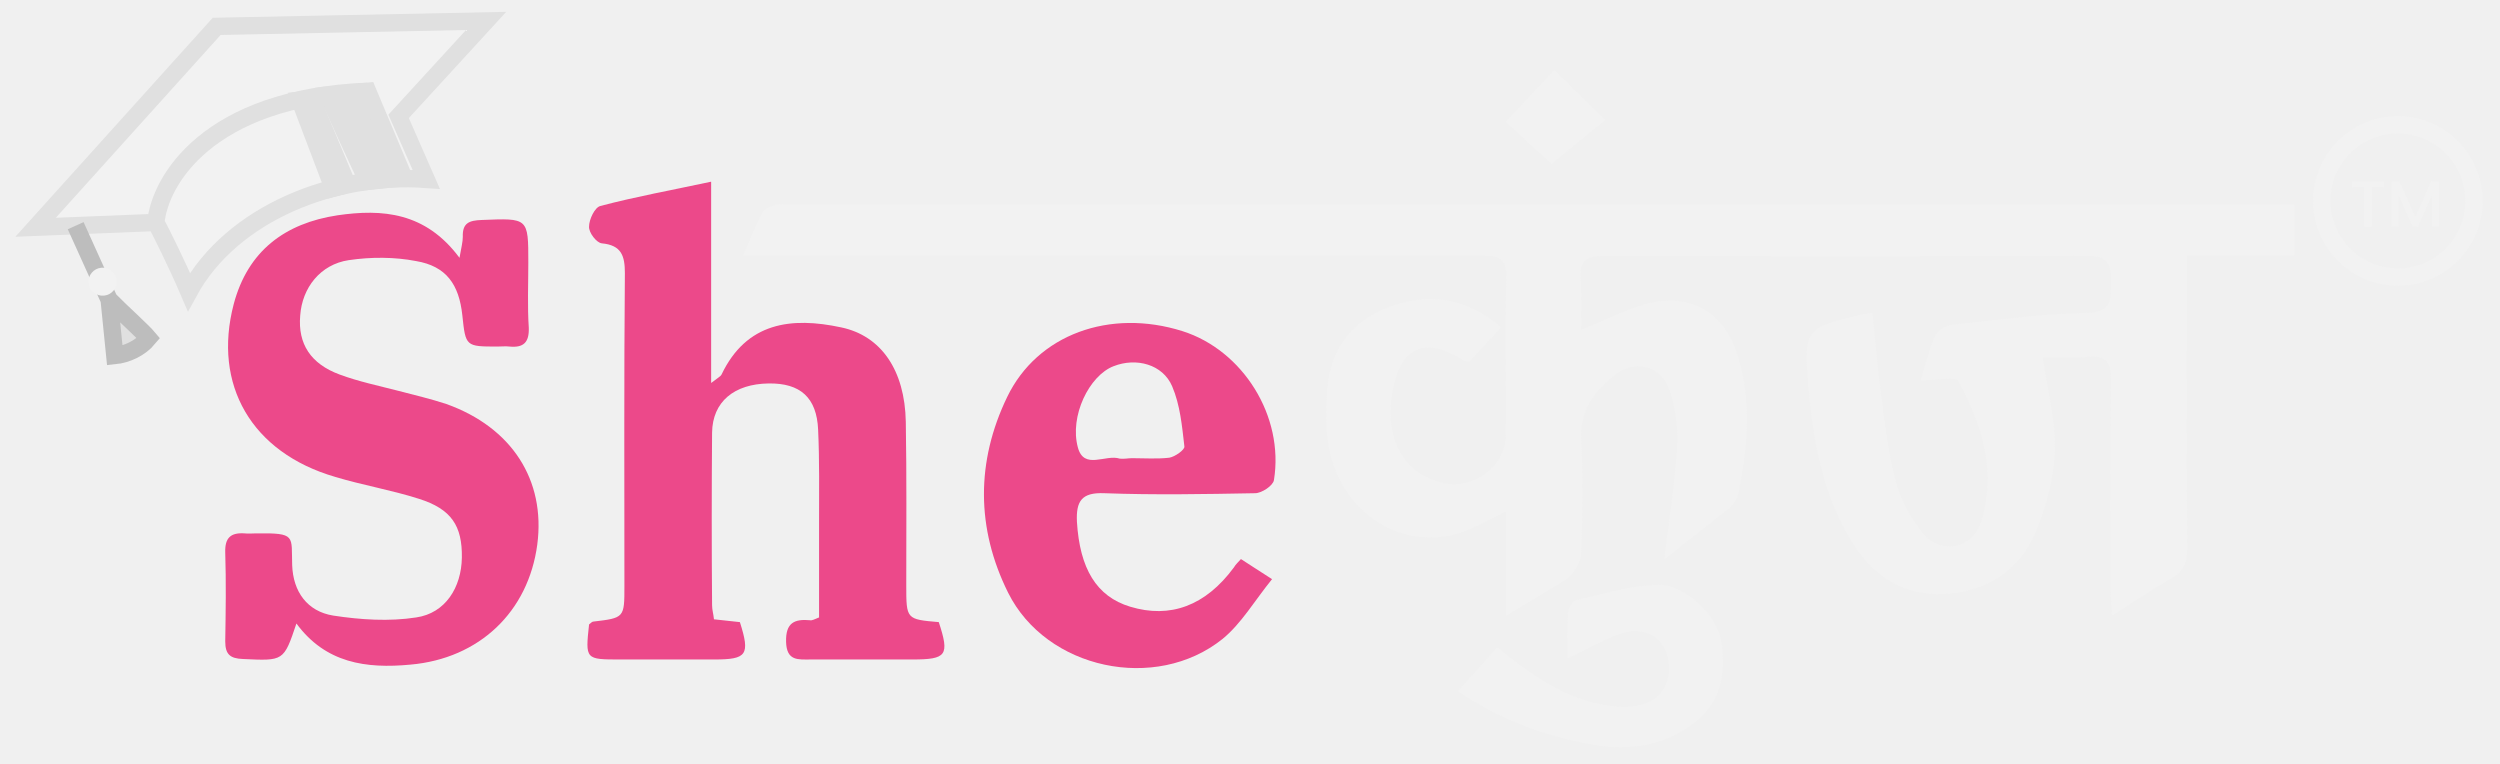
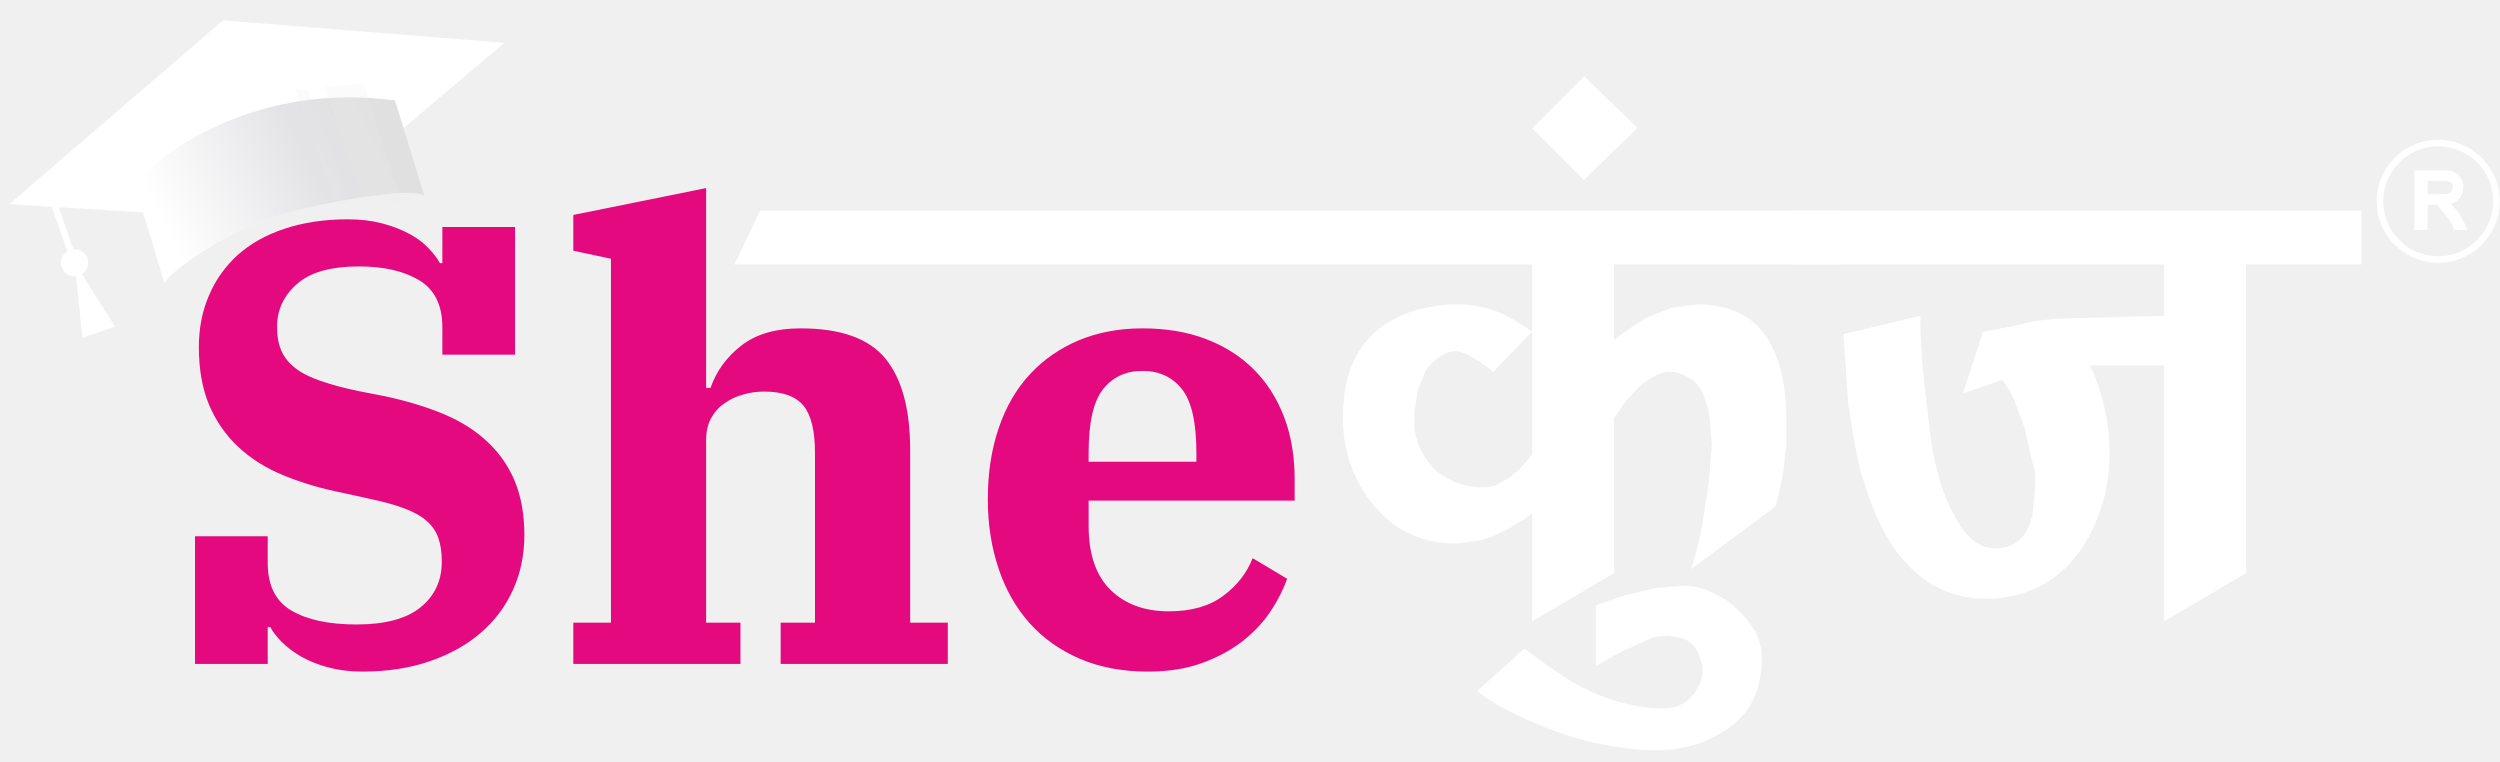
- <svg xmlns="http://www.w3.org/2000/svg" width="144" height="44" viewBox="0 0 144 44" fill="none">
-   <path d="M12.481 1.519L2.049 13.091L8.978 12.813C9.315 13.456 10.168 15.156 10.88 16.816C13.368 12.245 19.325 9.954 24.552 10.331L22.96 6.703L28.001 1.205L12.481 1.519Z" fill="#F2F2F2" />
-   <path d="M8.978 12.813C9.315 13.456 10.168 15.156 10.88 16.816C13.368 12.245 19.325 9.954 24.552 10.331L22.96 6.703L28.001 1.205L12.481 1.519L2.049 13.091L8.978 12.813ZM8.978 12.813C9.195 10.449 11.939 5.627 21.178 5.257" stroke="#E0E0E0" />
-   <path d="M21.179 5.257L18.883 5.483C19.463 6.733 20.628 9.316 21.179 10.451C21.936 10.377 22.902 10.258 23.263 10.223L21.179 5.257Z" fill="#E0E0E0" stroke="#E0E0E0" />
-   <path d="M17.951 5.711L17.275 5.777L19.195 10.841L20.005 10.626L17.951 5.711Z" fill="#636670" stroke="#E0E0E0" />
-   <path d="M6.612 20.482L6.289 17.269C6.946 17.925 8.246 19.104 8.557 19.479C8.07 20.067 7.287 20.415 6.612 20.482Z" fill="#E0E0E0" />
-   <path d="M4.359 12.999L6.289 17.269M6.289 17.269L6.612 20.482C7.287 20.415 8.07 20.067 8.557 19.479C8.246 19.104 6.946 17.925 6.289 17.269Z" stroke="#BDBDBD" />
-   <ellipse rx="0.814" ry="0.807" transform="matrix(0.995171 -0.0981545 0.0999408 0.994993 5.91065 16.2252)" fill="#F2F2F2" />
-   <path d="M86.762 35.457C86.762 33.305 86.762 31.449 86.762 29.458C85.649 29.969 84.726 30.561 83.721 30.803C80.111 31.637 76.826 29.027 76.445 25.073C76.364 24.32 76.391 23.539 76.418 22.786C76.527 20.5 77.504 18.751 79.703 17.809C82.147 16.76 84.508 17.137 86.463 18.858C85.839 19.531 85.214 20.203 84.617 20.849C84.427 20.795 84.319 20.768 84.264 20.742C82.038 19.343 80.626 19.988 80.192 22.652C79.758 25.342 80.844 27.252 83.097 27.817C84.862 28.247 86.735 26.848 86.735 25.046C86.762 22.033 86.68 19.047 86.762 16.034C86.816 14.742 86.165 14.716 85.187 14.716C73.704 14.742 62.22 14.716 50.709 14.716C48.13 14.716 45.578 14.716 42.809 14.716C43.216 13.774 43.514 12.994 43.922 12.241C44.03 12.025 44.383 11.864 44.655 11.81C44.953 11.729 45.279 11.783 45.605 11.783C73.921 11.783 102.236 11.783 130.552 11.783C131.041 11.783 131.53 11.783 132.154 11.783C132.154 12.725 132.154 13.586 132.154 14.716C130.172 14.716 128.136 14.716 125.964 14.716C125.964 15.899 125.964 16.814 125.964 17.755C125.964 22.383 125.937 26.983 125.991 31.61C125.991 32.417 125.747 32.928 125.041 33.332C123.955 33.951 122.896 34.677 121.648 35.457C121.62 34.812 121.566 34.327 121.566 33.843C121.566 29.861 121.539 25.853 121.593 21.872C121.593 20.876 121.322 20.473 120.29 20.553C119.394 20.634 118.498 20.58 117.657 20.58C117.928 22.463 118.417 24.212 118.363 25.961C118.308 27.575 117.847 29.243 117.222 30.722C116.272 32.901 114.399 34.085 111.983 34.22C109.594 34.327 107.829 33.144 106.634 31.153C104.978 28.436 104.435 25.396 104.164 22.302C103.892 18.912 103.947 18.912 107.259 18.105C107.395 18.078 107.53 18.051 107.856 18.024C108.019 19.666 108.155 21.28 108.372 22.894C108.589 24.535 108.779 26.203 109.214 27.79C109.512 28.839 110.082 29.888 110.761 30.722C111.793 31.96 113.612 31.61 114.1 30.077C115.023 27.198 114.182 24.481 112.797 21.952C112.634 21.656 111.467 21.925 110.625 21.925C110.897 21.064 111.087 20.177 111.467 19.343C111.603 19.02 112.118 18.724 112.499 18.697C115.05 18.428 117.602 18.078 120.154 18.024C121.648 17.998 121.566 17.271 121.593 16.249C121.62 15.227 121.43 14.716 120.209 14.742C110.924 14.769 101.666 14.769 92.382 14.742C91.404 14.742 90.97 15.011 91.051 16.034C91.106 17.002 91.078 17.971 91.078 18.993C92.517 18.428 93.793 17.729 95.124 17.433C97.404 16.922 99.25 18.024 100.01 20.23C100.933 22.948 100.689 25.718 100.119 28.463C100.065 28.732 99.847 29.054 99.63 29.243C98.409 30.238 97.16 31.18 95.857 32.229C96.128 30.023 96.454 27.978 96.59 25.907C96.671 24.804 96.535 23.647 96.21 22.598C95.721 21.011 94.146 20.634 92.87 21.71C91.784 22.625 90.997 23.674 91.078 25.261C91.187 27.44 91.16 29.646 91.078 31.852C91.051 32.363 90.671 33.009 90.264 33.332C89.205 34.031 88.065 34.65 86.762 35.457Z" fill="#F2F2F2" />
-   <path d="M47.178 35.565C47.178 33.789 47.178 31.96 47.178 30.131C47.178 28.328 47.206 26.552 47.124 24.75C47.043 22.894 46.093 22.06 44.274 22.087C42.292 22.114 41.043 23.136 41.016 24.912C40.989 28.221 40.989 31.556 41.016 34.865C41.016 35.134 41.097 35.377 41.124 35.672C41.667 35.726 42.156 35.78 42.618 35.834C43.215 37.717 43.025 37.986 41.152 37.986C39.333 37.986 37.541 37.986 35.722 37.986C33.713 37.986 33.713 37.986 33.93 35.968C34.012 35.914 34.066 35.834 34.147 35.807C35.966 35.592 35.966 35.592 35.966 33.762C35.966 27.763 35.939 21.764 35.993 15.738C35.993 14.742 35.803 14.124 34.663 14.016C34.364 13.989 33.903 13.397 33.93 13.048C33.93 12.644 34.256 11.945 34.582 11.864C36.618 11.326 38.708 10.949 40.962 10.465C40.962 14.312 40.962 18.051 40.962 22.06C41.342 21.764 41.505 21.683 41.559 21.576C42.998 18.563 45.577 18.24 48.455 18.858C50.762 19.343 52.12 21.334 52.174 24.293C52.228 27.44 52.201 30.561 52.201 33.709C52.201 35.672 52.201 35.672 54.074 35.834C54.699 37.744 54.536 37.986 52.554 37.986C50.599 37.986 48.672 37.986 46.717 37.986C45.984 37.986 45.305 38.094 45.278 36.964C45.251 35.861 45.767 35.645 46.663 35.726C46.771 35.753 46.907 35.672 47.178 35.565Z" fill="#EC498A" />
-   <path d="M26.467 14.85C26.576 14.231 26.657 13.935 26.657 13.639C26.63 12.832 27.037 12.698 27.743 12.671C30.431 12.563 30.431 12.536 30.431 15.119C30.431 16.383 30.376 17.621 30.458 18.885C30.485 19.719 30.159 20.042 29.345 19.961C29.128 19.934 28.883 19.961 28.666 19.961C26.82 19.961 26.82 19.961 26.63 18.159C26.44 16.383 25.707 15.334 23.969 15.038C22.721 14.796 21.363 14.796 20.087 14.985C18.458 15.227 17.399 16.572 17.291 18.186C17.155 19.8 17.888 20.957 19.571 21.576C20.657 21.979 21.825 22.221 22.965 22.517C23.888 22.759 24.811 22.974 25.707 23.27C29.48 24.616 31.435 27.655 30.947 31.368C30.431 35.242 27.607 37.932 23.643 38.282C21.092 38.524 18.757 38.201 17.074 35.914C16.341 38.093 16.341 38.067 14.006 37.959C13.246 37.932 12.974 37.69 12.974 36.937C13.001 35.242 13.028 33.52 12.974 31.825C12.947 30.991 13.273 30.669 14.087 30.722C14.305 30.749 14.549 30.722 14.766 30.722C17.074 30.695 16.775 30.857 16.829 32.552C16.884 34.085 17.698 35.215 19.191 35.457C20.766 35.699 22.422 35.807 23.969 35.565C25.652 35.323 26.576 33.843 26.603 32.121C26.63 30.292 26.005 29.323 24.132 28.732C22.53 28.22 20.901 27.951 19.3 27.467C14.495 26.068 12.241 22.167 13.463 17.513C14.277 14.446 16.422 12.859 19.436 12.402C22.015 12.025 24.512 12.213 26.467 14.85Z" fill="#EC498A" />
-   <path d="M71.478 32.202C71.994 32.525 72.456 32.848 73.27 33.359C72.266 34.596 71.506 35.914 70.42 36.802C66.565 39.896 60.266 38.551 58.067 34.139C56.221 30.426 56.221 26.579 58.013 22.867C59.75 19.262 63.931 17.755 68.112 19.074C71.587 20.177 73.976 23.97 73.379 27.655C73.325 27.978 72.673 28.409 72.293 28.409C69.388 28.462 66.51 28.516 63.605 28.409C62.302 28.355 61.977 28.866 62.031 30.05C62.194 32.74 63.144 34.354 65.099 34.946C67.406 35.645 69.442 34.892 71.071 32.686C71.18 32.498 71.316 32.39 71.478 32.202ZM65.207 26.391C65.913 26.391 66.646 26.445 67.352 26.364C67.678 26.31 68.248 25.907 68.221 25.718C68.085 24.535 67.976 23.324 67.515 22.248C66.972 20.984 65.452 20.58 64.148 21.091C62.737 21.629 61.596 23.97 62.085 25.772C62.438 27.09 63.687 26.149 64.501 26.418C64.746 26.445 64.99 26.391 65.207 26.391Z" fill="#EC498A" />
-   <path d="M86.245 37.286C88.363 39.008 90.481 40.488 93.168 40.703C93.793 40.757 94.553 40.676 95.096 40.38C96.1 39.842 96.399 38.497 95.91 37.421C95.476 36.48 94.417 36.103 93.222 36.533C92.272 36.91 91.376 37.394 90.29 37.932C90.29 36.937 90.263 36.103 90.318 35.269C90.345 35.027 90.562 34.623 90.779 34.569C92.354 34.22 93.928 33.709 95.503 33.682C97.05 33.655 98.897 35.457 99.141 36.883C99.439 38.793 99.141 40.569 97.403 41.779C95.747 42.936 93.901 43.259 91.865 42.909C88.96 42.425 86.327 41.403 83.965 39.815C84.725 38.981 85.431 38.201 86.245 37.286Z" fill="#F2F2F2" />
-   <path d="M89.531 4.035C90.535 5.031 91.431 5.918 92.463 6.914C91.404 7.775 90.372 8.609 89.368 9.443C88.689 8.824 87.766 7.99 86.734 7.021C87.685 5.999 88.553 5.058 89.531 4.035Z" fill="#F2F2F2" />
-   <circle cx="138.118" cy="11.574" r="4.384" stroke="#F2F2F2" />
-   <path d="M137.31 10.447V10.796H136.615V13.058H136.187V10.796H135.488V10.447H137.31Z" fill="#F2F2F2" />
-   <path d="M140.494 10.447V13.058H140.066V11.27L139.269 13.058H138.972L138.172 11.27V13.058H137.744V10.447H138.206L139.123 12.494L140.035 10.447H140.494Z" fill="#F2F2F2" />
+ <svg xmlns="http://www.w3.org/2000/svg" width="174" height="53" viewBox="0 0 174 53" fill="none">
+   <g clip-path="url(#clip0_118_1786)">
+     <path d="M25.219 46.743C24.342 46.743 23.553 46.641 22.841 46.45C22.13 46.26 21.506 46.005 20.96 45.7C20.426 45.383 19.981 45.052 19.612 44.683C19.256 44.315 18.977 43.971 18.811 43.641H18.633V46.209H13.573V37.322H18.633V39.178C18.633 40.742 19.18 41.848 20.286 42.496C21.392 43.145 22.905 43.463 24.825 43.463C26.821 43.463 28.321 43.056 29.287 42.255C30.266 41.454 30.749 40.399 30.749 39.089C30.749 38.466 30.673 37.907 30.508 37.449C30.355 36.992 30.076 36.585 29.707 36.267C29.325 35.924 28.817 35.644 28.181 35.402C27.533 35.148 26.745 34.932 25.778 34.728L23.82 34.296C22.333 34.004 20.985 33.597 19.739 33.088C18.506 32.58 17.451 31.919 16.586 31.105C15.709 30.291 15.035 29.312 14.552 28.181C14.082 27.049 13.84 25.702 13.84 24.163C13.84 22.867 14.069 21.659 14.54 20.578C14.997 19.485 15.671 18.544 16.535 17.756C17.413 16.968 18.493 16.357 19.79 15.925C21.087 15.493 22.549 15.264 24.215 15.264C25.117 15.264 25.918 15.366 26.63 15.556C27.342 15.747 27.965 15.989 28.499 16.281C29.046 16.573 29.491 16.917 29.834 17.285C30.177 17.641 30.444 17.997 30.622 18.315H30.788V15.798H35.847V24.685H30.788V22.778C30.788 21.252 30.253 20.159 29.186 19.51C28.105 18.862 26.706 18.544 24.99 18.544C23.02 18.544 21.57 18.951 20.655 19.777C19.739 20.591 19.282 21.583 19.282 22.739C19.282 23.401 19.383 23.96 19.587 24.418C19.79 24.888 20.121 25.282 20.578 25.638C21.023 25.981 21.608 26.274 22.333 26.515C23.058 26.77 23.948 27.011 24.99 27.227L26.821 27.583C28.334 27.914 29.694 28.321 30.902 28.829C32.11 29.338 33.127 29.986 33.953 30.774C34.78 31.55 35.415 32.478 35.847 33.533C36.28 34.601 36.496 35.835 36.496 37.233C36.496 38.593 36.242 39.852 35.72 41.022C35.199 42.179 34.449 43.196 33.47 44.035C32.504 44.874 31.321 45.535 29.923 46.018C28.524 46.501 26.961 46.743 25.219 46.743ZM39.903 43.336H42.522V18.01L39.903 17.451V14.959L49.146 13.09V26.998H49.451C49.858 25.829 50.57 24.85 51.6 24.049C52.63 23.248 54.003 22.854 55.719 22.854C58.516 22.854 60.474 23.553 61.631 24.964C62.775 26.376 63.347 28.486 63.347 31.308V43.336H65.966V46.209H54.333V43.336H56.723V31.525C56.723 29.986 56.456 28.893 55.922 28.232C55.376 27.583 54.473 27.253 53.189 27.253C52.706 27.253 52.21 27.316 51.74 27.456C51.257 27.583 50.824 27.787 50.43 28.067C50.036 28.334 49.718 28.689 49.489 29.109C49.261 29.529 49.146 30.05 49.146 30.66V43.336H51.536V46.209H39.903V43.336ZM79.913 46.743C78.108 46.743 76.519 46.438 75.133 45.84C73.76 45.243 72.59 44.416 71.649 43.361C70.708 42.293 69.984 41.035 69.501 39.572C69.005 38.098 68.751 36.496 68.751 34.754C68.751 32.923 69.005 31.27 69.513 29.783C70.022 28.295 70.746 27.049 71.7 26.032C72.641 25.015 73.772 24.24 75.095 23.68C76.417 23.134 77.892 22.854 79.519 22.854C81.146 22.854 82.608 23.095 83.918 23.591C85.227 24.087 86.334 24.786 87.249 25.702C88.165 26.605 88.876 27.723 89.372 29.02C89.868 30.317 90.109 31.779 90.109 33.368V34.843H75.768V36.61C75.768 38.568 76.277 40.056 77.294 41.06C78.311 42.051 79.659 42.547 81.35 42.547C82.913 42.547 84.185 42.191 85.138 41.467C86.105 40.755 86.778 39.877 87.185 38.848L89.589 40.284C89.322 41.009 88.952 41.759 88.457 42.509C87.961 43.259 87.325 43.959 86.537 44.582C85.749 45.205 84.808 45.726 83.702 46.133C82.596 46.539 81.337 46.743 79.913 46.743ZM75.768 32.135H83.269V31.525C83.269 29.414 82.939 27.939 82.265 27.087C81.591 26.236 80.676 25.816 79.519 25.816C78.362 25.816 77.447 26.236 76.773 27.087C76.099 27.939 75.768 29.414 75.768 31.525V32.135Z" fill="#E5097F" />
+     <path d="M106.638 43.234V35.707L106.142 36.089L105.583 36.432L104.972 36.813L104.248 37.156C103.612 37.449 103.103 37.614 102.735 37.652L101.336 37.83C98.997 37.83 97.102 36.953 95.64 35.199C94.191 33.457 93.467 31.41 93.467 29.058C93.467 25.269 95.005 22.828 98.082 21.748C99.111 21.379 100.23 21.188 101.412 21.188C102.125 21.188 102.76 21.264 103.345 21.417C103.905 21.557 104.515 21.798 105.15 22.142L105.798 22.536L106.638 23.082L103.93 25.88L103.421 25.485L103.04 25.206L102.099 24.646L101.438 24.43C101.019 24.43 100.636 24.544 100.293 24.761C99.95 24.989 99.595 25.307 99.264 25.714L98.667 27.163L98.438 28.727V29.503C98.438 30.405 98.768 31.295 99.442 32.185C99.811 32.707 100.344 33.126 101.031 33.444C101.717 33.762 102.417 33.914 103.129 33.914C103.497 33.914 103.79 33.876 104.019 33.8L104.972 33.304L105.798 32.63L106.638 31.626V18.404H51.105L52.91 14.666H128.187V18.404H112.333V23.642L113.503 22.816L114.685 22.078L116.351 21.417L118.144 21.188C122.275 21.188 124.335 23.922 124.335 29.401V31.016C124.259 31.384 124.221 31.664 124.221 31.855C124.221 32.224 124.094 32.999 123.839 34.194L123.724 34.703L123.56 35.262L117.699 39.61L118.144 38.097L118.423 36.813L118.919 33.698L119.148 30.965L118.983 28.944C118.716 27.494 118.232 26.604 117.521 26.273C117.114 26.007 116.669 25.88 116.185 25.88C115.626 25.88 114.952 26.197 114.177 26.833L113.173 27.888L112.333 29.121V39.89L106.638 43.234Z" fill="white" />
+     <path d="M110.238 12.517L106.652 8.932L110.264 5.321L113.976 8.907L110.238 12.517Z" fill="white" />
+     <path d="M120.507 50.531C118.982 51.663 117.227 52.222 115.256 52.222C114.29 52.222 113.197 52.12 111.977 51.891C109.777 51.523 107.514 50.734 105.162 49.552C104.196 49.082 103.42 48.599 102.822 48.09L106.103 45.14L107.743 46.361L109.015 47.2C109.955 47.823 111.112 48.357 112.485 48.802C113.68 49.145 114.787 49.31 115.816 49.31C116.604 49.31 117.24 49.031 117.749 48.471C118.028 48.154 118.245 47.798 118.397 47.391C118.46 47.175 118.499 46.831 118.499 46.361L118.206 45.471C117.99 44.937 117.596 44.581 117.036 44.39L116.058 44.251C115.549 44.251 115.13 44.327 114.787 44.479L113.006 45.28L112.206 45.7L111.074 46.361V42.14L111.836 41.86L113.133 41.428L115.244 40.919L116.973 40.78C117.596 40.716 118.257 40.843 118.982 41.148C120.342 41.746 121.423 42.699 122.198 44.009C122.516 44.67 122.656 45.356 122.618 46.081C122.555 48.014 121.855 49.501 120.507 50.531Z" fill="white" />
+     <path d="M145.491 25.434C146.381 27.443 146.826 29.465 146.826 31.512C146.826 32.935 146.623 34.232 146.216 35.428C145.287 38.135 143.775 39.979 141.69 40.945C140.622 41.428 139.465 41.67 138.232 41.67C135.18 41.67 132.803 40.093 131.087 36.928C130.565 35.961 130.07 34.677 129.586 33.075C129.357 32.414 129.04 30.736 128.633 28.053L128.302 23.26L133.655 21.976C133.655 23.54 133.756 25.117 133.934 26.719L134.328 30.062C134.621 32.554 135.244 34.588 136.172 36.152C136.909 37.487 137.812 38.161 138.855 38.161C140.266 38.161 141.143 37.36 141.474 35.758L141.639 34.029V32.796C141.562 32.58 141.486 32.3 141.41 31.969L140.914 29.783L140.19 27.837C139.999 27.392 139.719 26.922 139.351 26.439L136.617 27.392L138.015 23.095L140.075 22.701L141.588 22.358L142.923 22.192L144.487 22.142L150.628 21.976V18.404H124.78V14.666H164.358V18.404H156.323V39.89L150.628 43.234V25.434H145.491Z" fill="white" />
+     <path fill-rule="evenodd" clip-rule="evenodd" d="M0.645 14.209L15.532 1.419L35.099 2.983L28.081 8.92L9.938 14.781L0.645 14.209Z" fill="white" />
+     <path d="M27.494 6.987L29.566 13.713C29.414 13.09 25.409 13.497 20.629 14.641C16.052 15.747 11.615 19.053 11.449 19.714L10.127 15.328L9.301 12.899C11.322 10.433 17.984 5.729 27.494 6.987Z" fill="url(#paint0_linear_118_1786)" />
+     <path fill-rule="evenodd" clip-rule="evenodd" d="M22.589 6.046L25.233 13.776L27.992 14.069L25.322 5.843L22.589 6.046Z" fill="#EBECEC" fill-opacity="0.188" />
+     <path fill-rule="evenodd" clip-rule="evenodd" d="M20.541 6.199L23.44 14.298L24.355 14.031L21.393 6.263L20.541 6.199Z" fill="#EBECEC" fill-opacity="0.188" />
+     <path d="M3.593 13.026L5.132 17.425L4.712 17.565L3.174 13.179L3.593 13.026Z" fill="white" />
+     <path fill-rule="evenodd" clip-rule="evenodd" d="M5.131 17.348C5.653 17.31 6.098 17.704 6.136 18.226C6.174 18.747 5.78 19.204 5.258 19.243C4.737 19.268 4.28 18.887 4.241 18.353C4.216 17.831 4.61 17.386 5.131 17.348Z" fill="white" />
+     <path fill-rule="evenodd" clip-rule="evenodd" d="M8.004 22.726L5.741 23.514L5.194 18.289L8.004 22.726Z" fill="white" />
+     <path fill-rule="evenodd" clip-rule="evenodd" d="M169.455 9.733C168.12 9.835 167.167 10.432 166.544 11.119C165.883 11.831 165.362 12.874 165.425 14.259C165.488 15.543 166.163 16.599 166.798 17.158C167.676 17.934 168.692 18.34 169.939 18.29C171.045 18.239 172.176 17.679 172.85 16.904C172.939 16.815 173.015 16.726 173.092 16.624C173.715 15.823 174.032 14.832 173.969 13.764C173.879 11.996 172.722 10.611 171.286 10.038C170.765 9.822 170.091 9.695 169.455 9.733ZM169.481 10.191C168.273 10.28 167.434 10.814 166.887 11.424C166.29 12.073 165.819 13.013 165.883 14.234C165.985 16.255 167.764 17.972 169.926 17.832C170.486 17.794 170.993 17.654 171.426 17.425C173.307 16.446 174.07 14.183 173.117 12.276C172.787 11.653 172.303 11.132 171.744 10.776C171.553 10.661 171.337 10.547 171.108 10.458C170.625 10.267 170.065 10.153 169.481 10.191Z" fill="white" />
+     <path fill-rule="evenodd" clip-rule="evenodd" d="M168.033 11.852V16.006H168.956V14.252H169.593C169.861 14.501 170.056 14.779 170.295 15.083C170.564 15.426 170.756 15.776 170.802 16.006H171.726C171.541 15.499 171.264 15.005 170.983 14.648C170.86 14.491 170.725 14.339 170.589 14.195C170.728 14.151 170.871 14.078 170.999 13.975C171.252 13.772 171.449 13.45 171.449 13.006C171.449 12.639 171.297 12.34 171.058 12.138C170.828 11.943 170.533 11.852 170.251 11.852H168.033ZM168.956 12.591V13.514H170.251C170.305 13.514 170.43 13.485 170.537 13.399C170.629 13.325 170.71 13.209 170.71 13.006C170.71 12.857 170.654 12.764 170.582 12.702C170.501 12.634 170.382 12.591 170.251 12.591H168.956Z" fill="white" />
+   </g>
+   <defs>
+     <linearGradient id="paint0_linear_118_1786" x1="11.915" y1="16.903" x2="26.946" y2="9.593" gradientUnits="userSpaceOnUse">
+       <stop stop-color="white" />
+       <stop offset="0.671" stop-color="#E3E3E6" />
+       <stop offset="1" stop-color="#E0E0E0" />
+     </linearGradient>
+     <clipPath id="clip0_118_1786">
+       <rect width="173.333" height="52" fill="white" transform="translate(0.644531 0.574219)" />
+     </clipPath>
+   </defs>
</svg>
